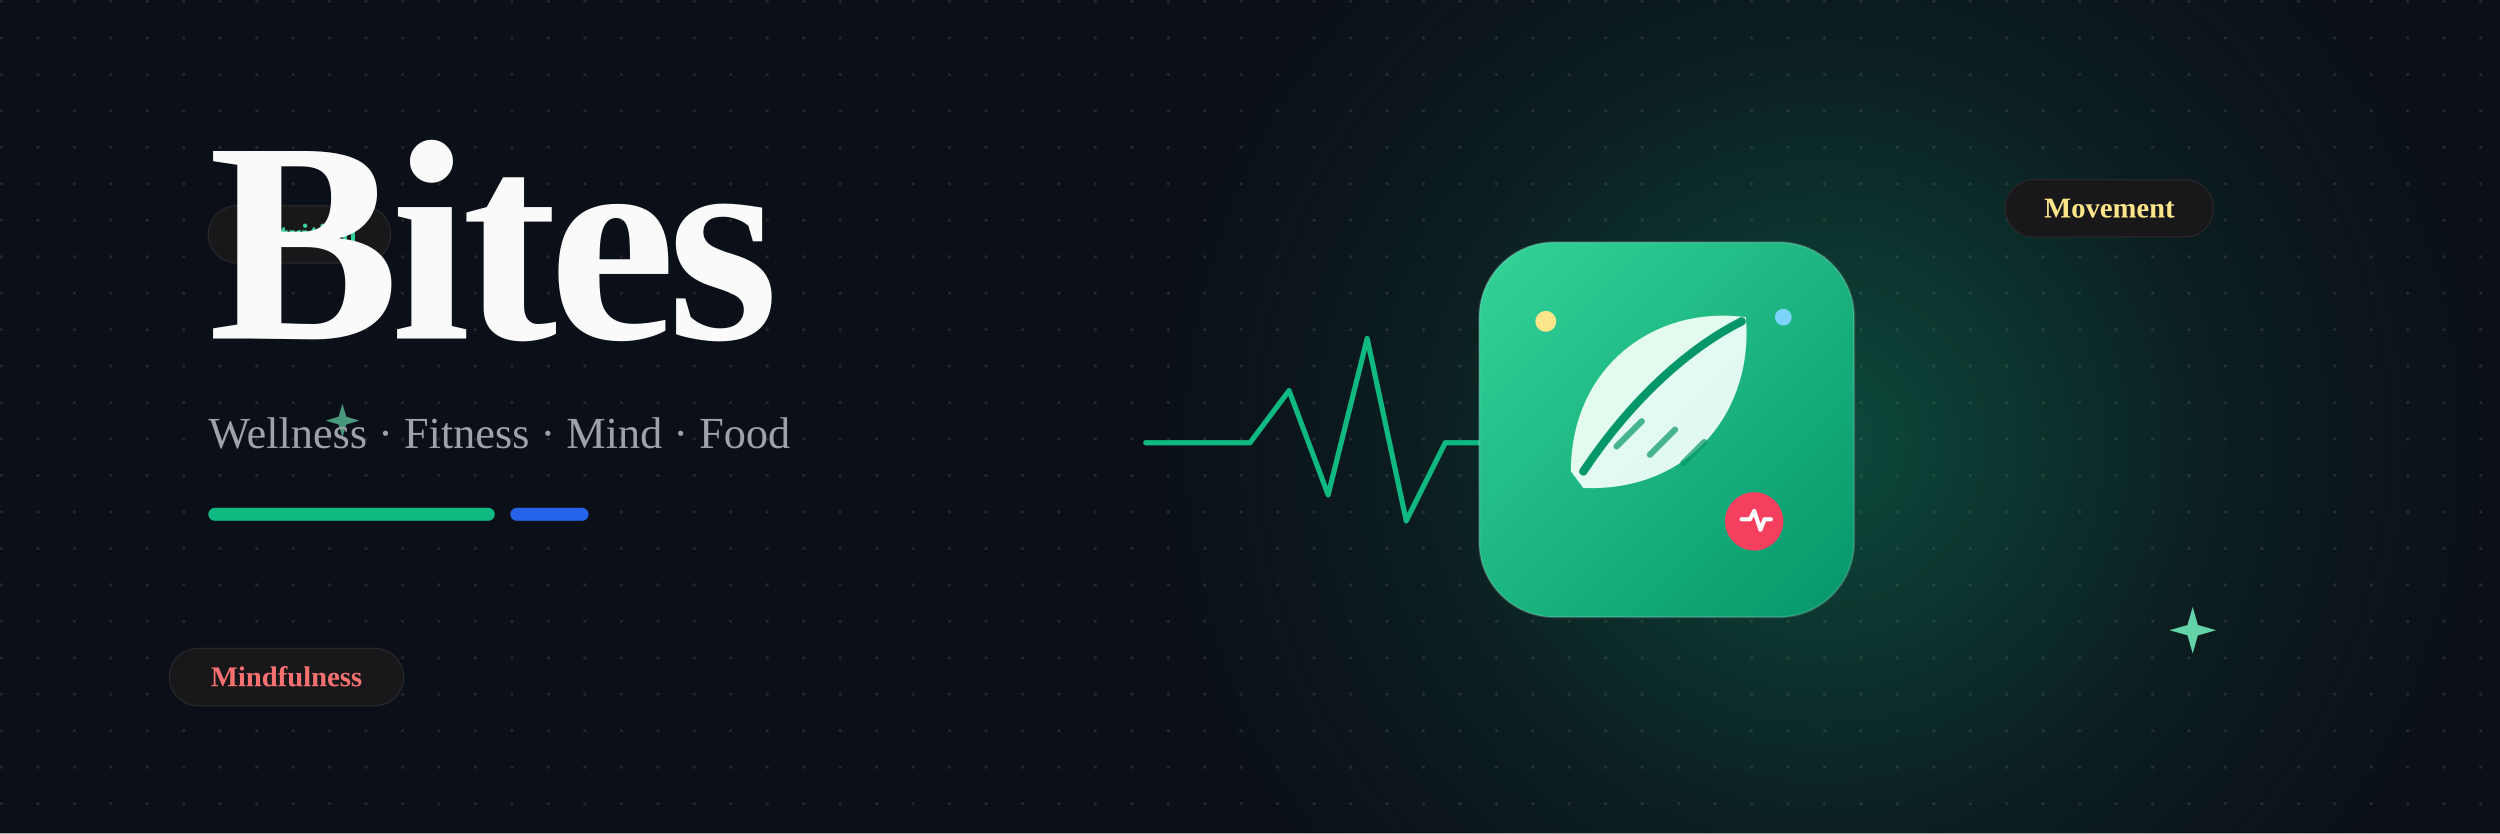
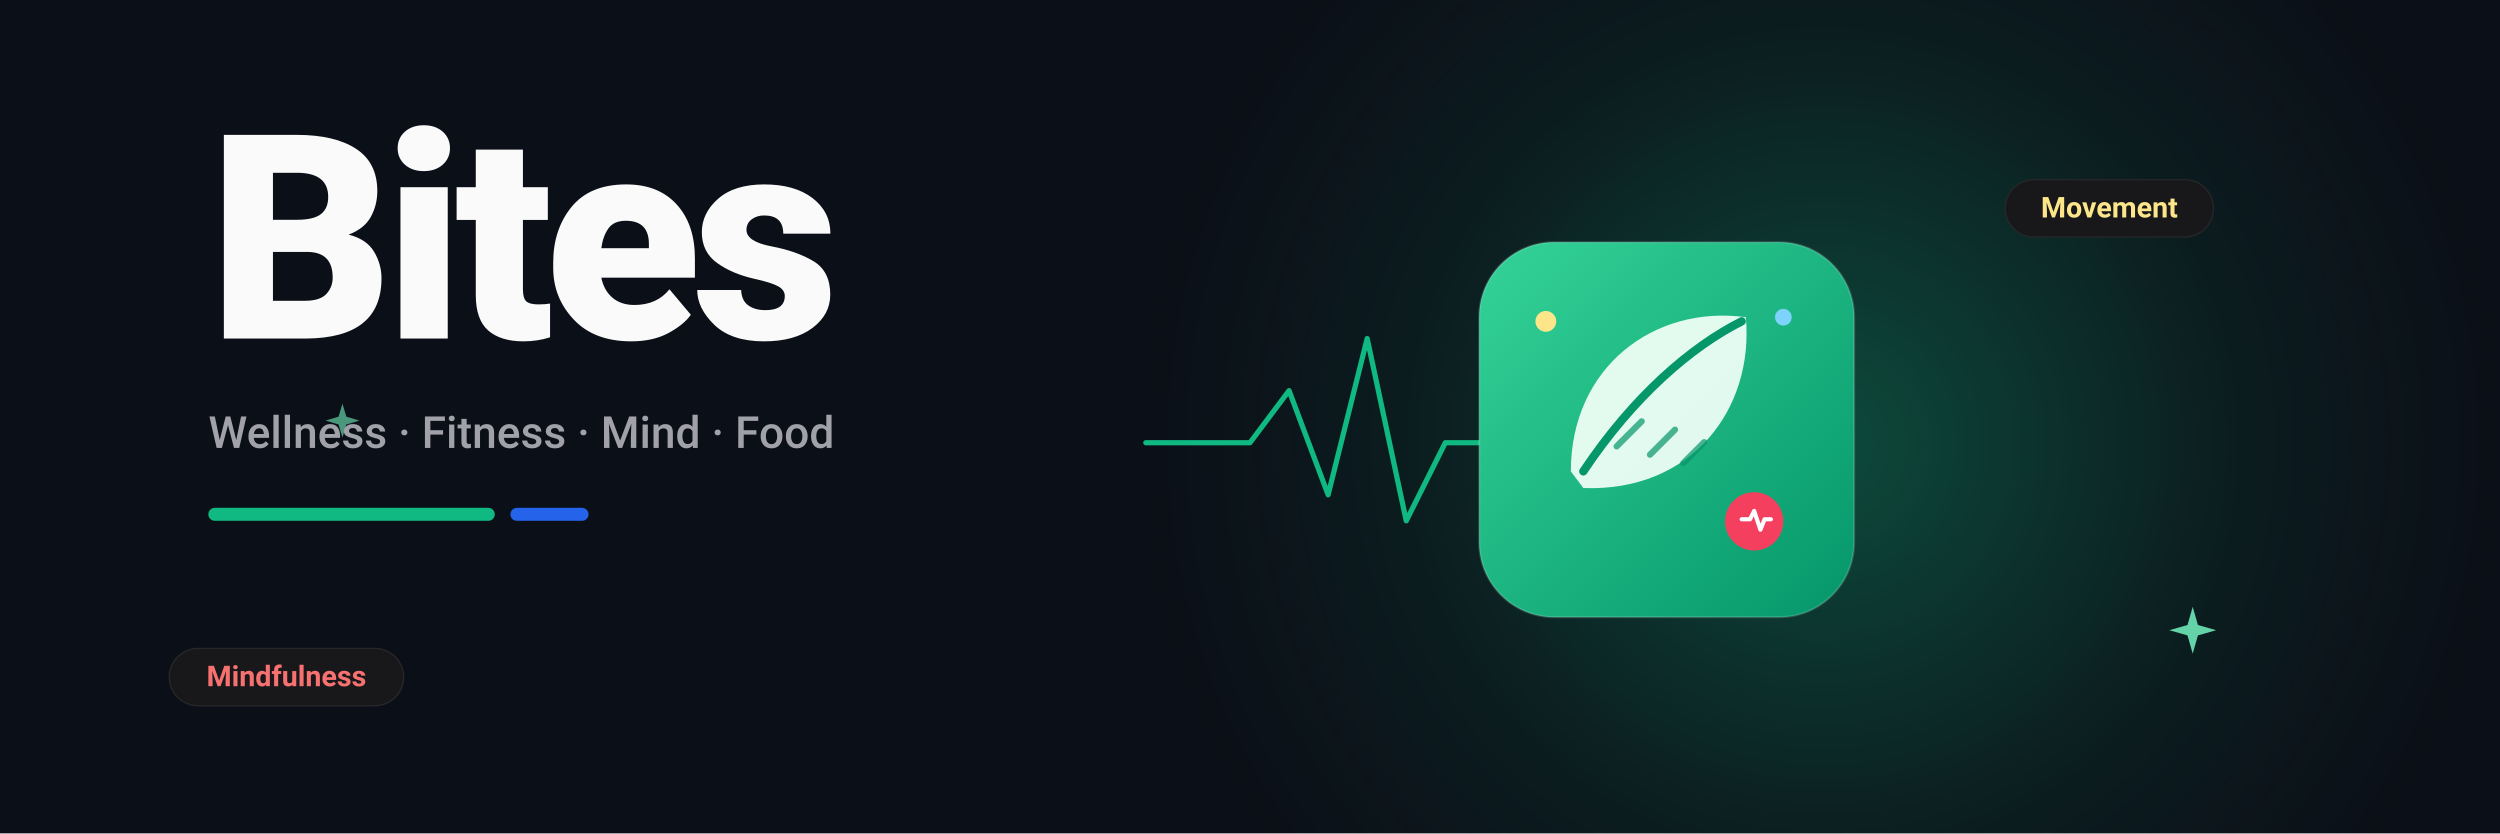
- <svg xmlns="http://www.w3.org/2000/svg" width="1920" height="640" viewBox="0 0 1920 640">
+ <svg xmlns="http://www.w3.org/2000/svg" width="1920" height="640" viewBox="0 0 1920 640" font-family="Onest, system-ui, -apple-system, Segoe UI, Roboto, sans-serif">
  <defs>
-     <pattern id="grid" x="0" y="0" width="28" height="28" patternUnits="userSpaceOnUse">
-       <circle cx="1.2" cy="1.2" r="1.2" fill="#27272A" />
-     </pattern>
    <radialGradient id="glow-blue" cx="50%" cy="50%" r="50%">
      <stop offset="0%" stop-color="#3B82F6" stop-opacity="0.35" />
      <stop offset="60%" stop-color="#3B82F6" stop-opacity="0.08" />
      <stop offset="100%" stop-color="#3B82F6" stop-opacity="0" />
    </radialGradient>
    <radialGradient id="glow-emerald" cx="50%" cy="50%" r="50%">
      <stop offset="0%" stop-color="#10B981" stop-opacity="0.35" />
      <stop offset="60%" stop-color="#10B981" stop-opacity="0.08" />
      <stop offset="100%" stop-color="#10B981" stop-opacity="0" />
    </radialGradient>
    <radialGradient id="glow-violet" cx="50%" cy="50%" r="50%">
      <stop offset="0%" stop-color="#7C3AED" stop-opacity="0.4" />
      <stop offset="60%" stop-color="#7C3AED" stop-opacity="0.08" />
      <stop offset="100%" stop-color="#7C3AED" stop-opacity="0" />
    </radialGradient>
    <linearGradient id="tile-blue" x1="0" y1="0" x2="1" y2="1">
      <stop offset="0%" stop-color="#3B82F6" />
      <stop offset="100%" stop-color="#1D4ED8" />
    </linearGradient>
    <linearGradient id="tile-emerald" x1="0" y1="0" x2="1" y2="1">
      <stop offset="0%" stop-color="#34D399" />
      <stop offset="100%" stop-color="#059669" />
    </linearGradient>
    <linearGradient id="tile-violet" x1="0" y1="0" x2="1" y2="1">
      <stop offset="0%" stop-color="#8B5CF6" />
      <stop offset="100%" stop-color="#2563EB" />
    </linearGradient>
  </defs>
  <rect width="1920" height="640" fill="#0B0F17" />
-   <rect width="1920" height="640" fill="url(#grid)" />
  <circle cx="1400" cy="340" r="520" fill="url(#glow-emerald)" opacity="1" />
  <g stroke="#10B981" stroke-width="4" fill="none" stroke-linecap="round" stroke-linejoin="round">
    <polyline points="880,340 960,340 990,300 1020,380 1050,260 1080,400 1110,340 1200,340" />
  </g>
  <g font-size="22" font-weight="600">
-     <g transform="translate(230,180)">
-       <rect x="-70" y="-22" width="140" height="44" rx="22" fill="#18181B" stroke="#27272A" />
-       <text text-anchor="middle" dy="7" fill="#34D399">Nutrition</text>
-     </g>
    <g transform="translate(1620,160)">
      <rect x="-80" y="-22" width="160" height="44" rx="22" fill="#18181B" stroke="#27272A" />
      <text text-anchor="middle" dy="7" fill="#FDE68A">Movement</text>
    </g>
    <g transform="translate(220,520)">
      <rect x="-90" y="-22" width="180" height="44" rx="22" fill="#18181B" stroke="#27272A" />
      <text text-anchor="middle" dy="7" fill="#F87171">Mindfulness</text>
    </g>
  </g>
  <g opacity="0.9">
    <path d="M1680 480 l4 -14 l4 14 l14 4 l-14 4 l-4 14 l-4 -14 l-14 -4 z" fill="#6EE7B7" />
    <path d="M260 320 l3 -10 l3 10 l10 3 l-10 3 l-3 10 l-3 -10 l-10 -3 z" fill="#6EE7B7" opacity="0.7" />
  </g>
  <g transform="translate(1280,330) scale(1.6)">
    <g>
      <rect x="-90" y="-90" width="180" height="180" rx="36" fill="url(#tile-emerald)" />
      <rect x="-90" y="-90" width="180" height="180" rx="36" fill="none" stroke="#fff" stroke-opacity="0.16" />
      <g transform="translate(-6,-10)">
        <path d="M-40 30 C -40 -20, 0 -50, 44 -44 C 48 0, 18 40, -34 38 Z" fill="#ECFDF5" opacity="0.95" />
        <path d="M-34 30 C -10 -6, 18 -30, 42 -42" stroke="#059669" stroke-width="4" fill="none" stroke-linecap="round" />
        <path d="M-18 18 L -6 6 M -2 22 L 10 10 M 14 26 L 24 16" stroke="#059669" stroke-width="3" fill="none" stroke-linecap="round" opacity="0.7" />
      </g>
      <g transform="translate(42,44)">
        <circle r="14" fill="#F43F5E" />
        <path d="M-6 -1 L-2 -1 L0 -5 L3 4 L5 -1 L8 -1" stroke="#fff" stroke-width="2" fill="none" stroke-linecap="round" stroke-linejoin="round" />
      </g>
      <circle cx="-58" cy="-52" r="5" fill="#FDE68A" />
      <circle cx="56" cy="-54" r="4" fill="#7DD3FC" />
    </g>
  </g>
  <g transform="translate(160,260)">
    <text font-weight="800" font-size="220" letter-spacing="-6.6" fill="#FAFAFA">Bites</text>
    <text y="84" font-weight="500" font-size="34" fill="#A1A1AA">Wellness · Fitness · Mind · Food</text>
    <g transform="translate(0,130)">
      <rect x="0" y="0" width="220" height="10" rx="5" fill="#10B981" />
      <rect x="232" y="0" width="60" height="10" rx="5" fill="#2563EB" />
    </g>
  </g>
</svg>
